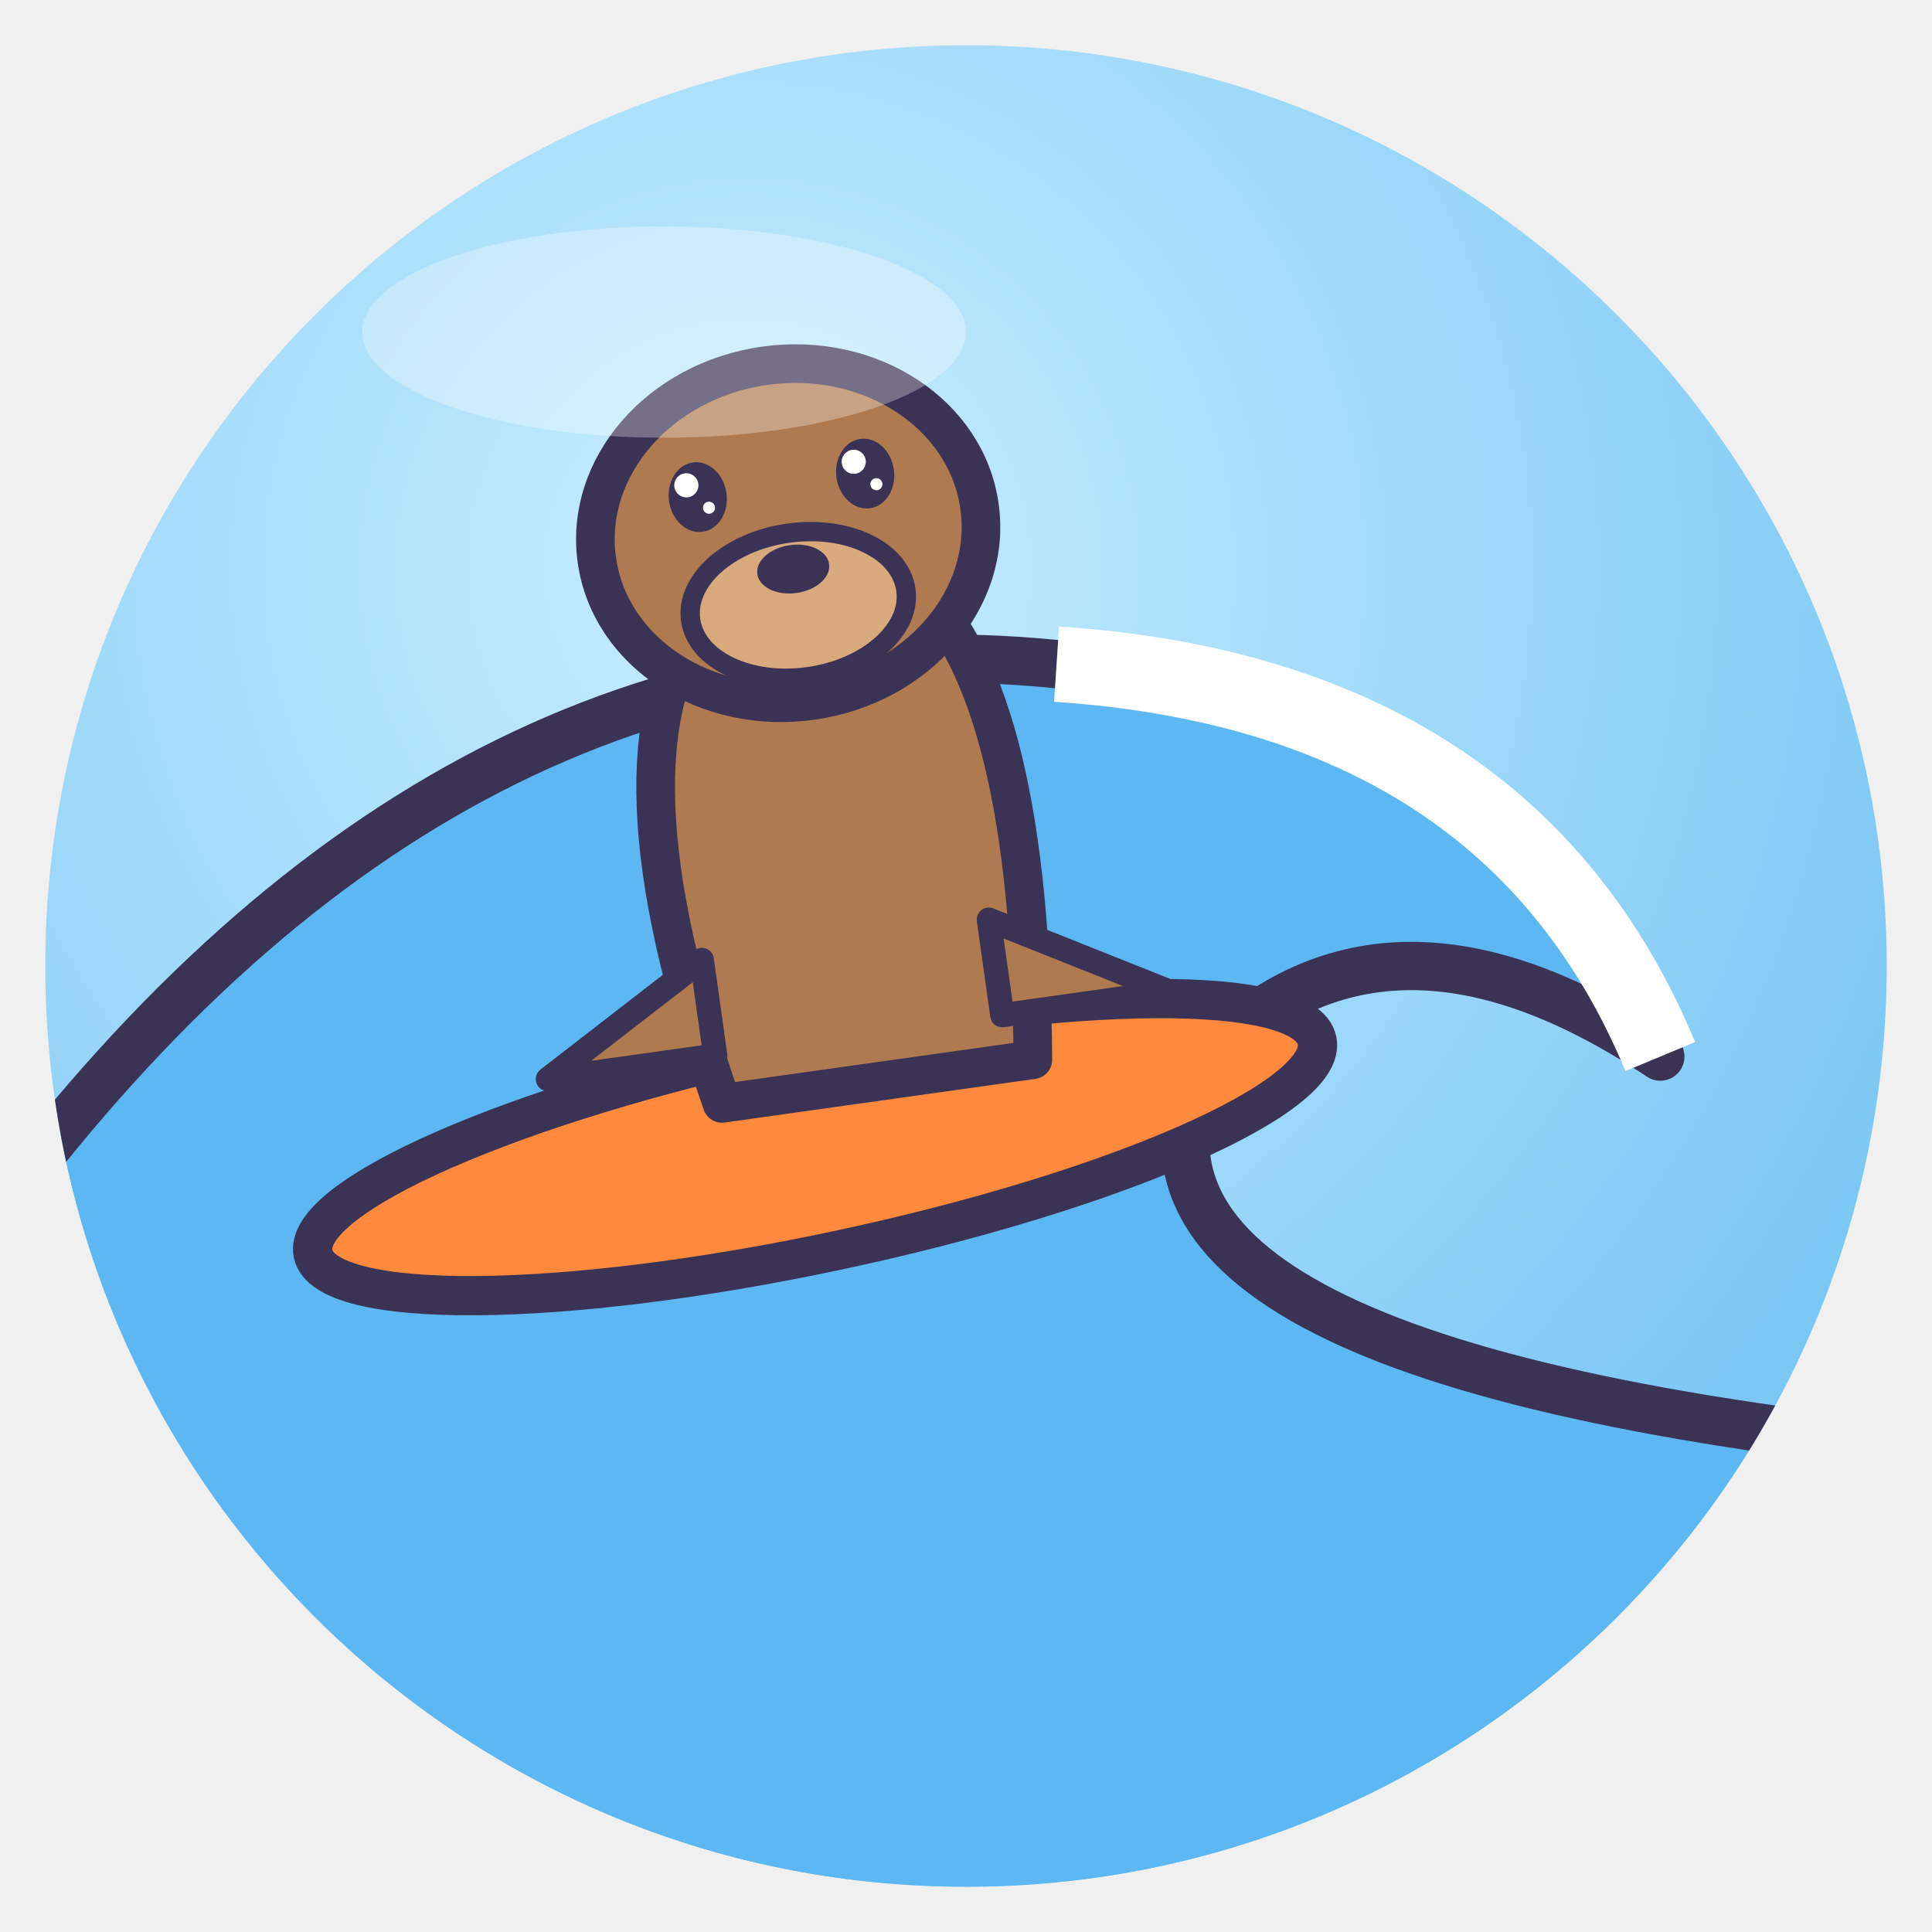
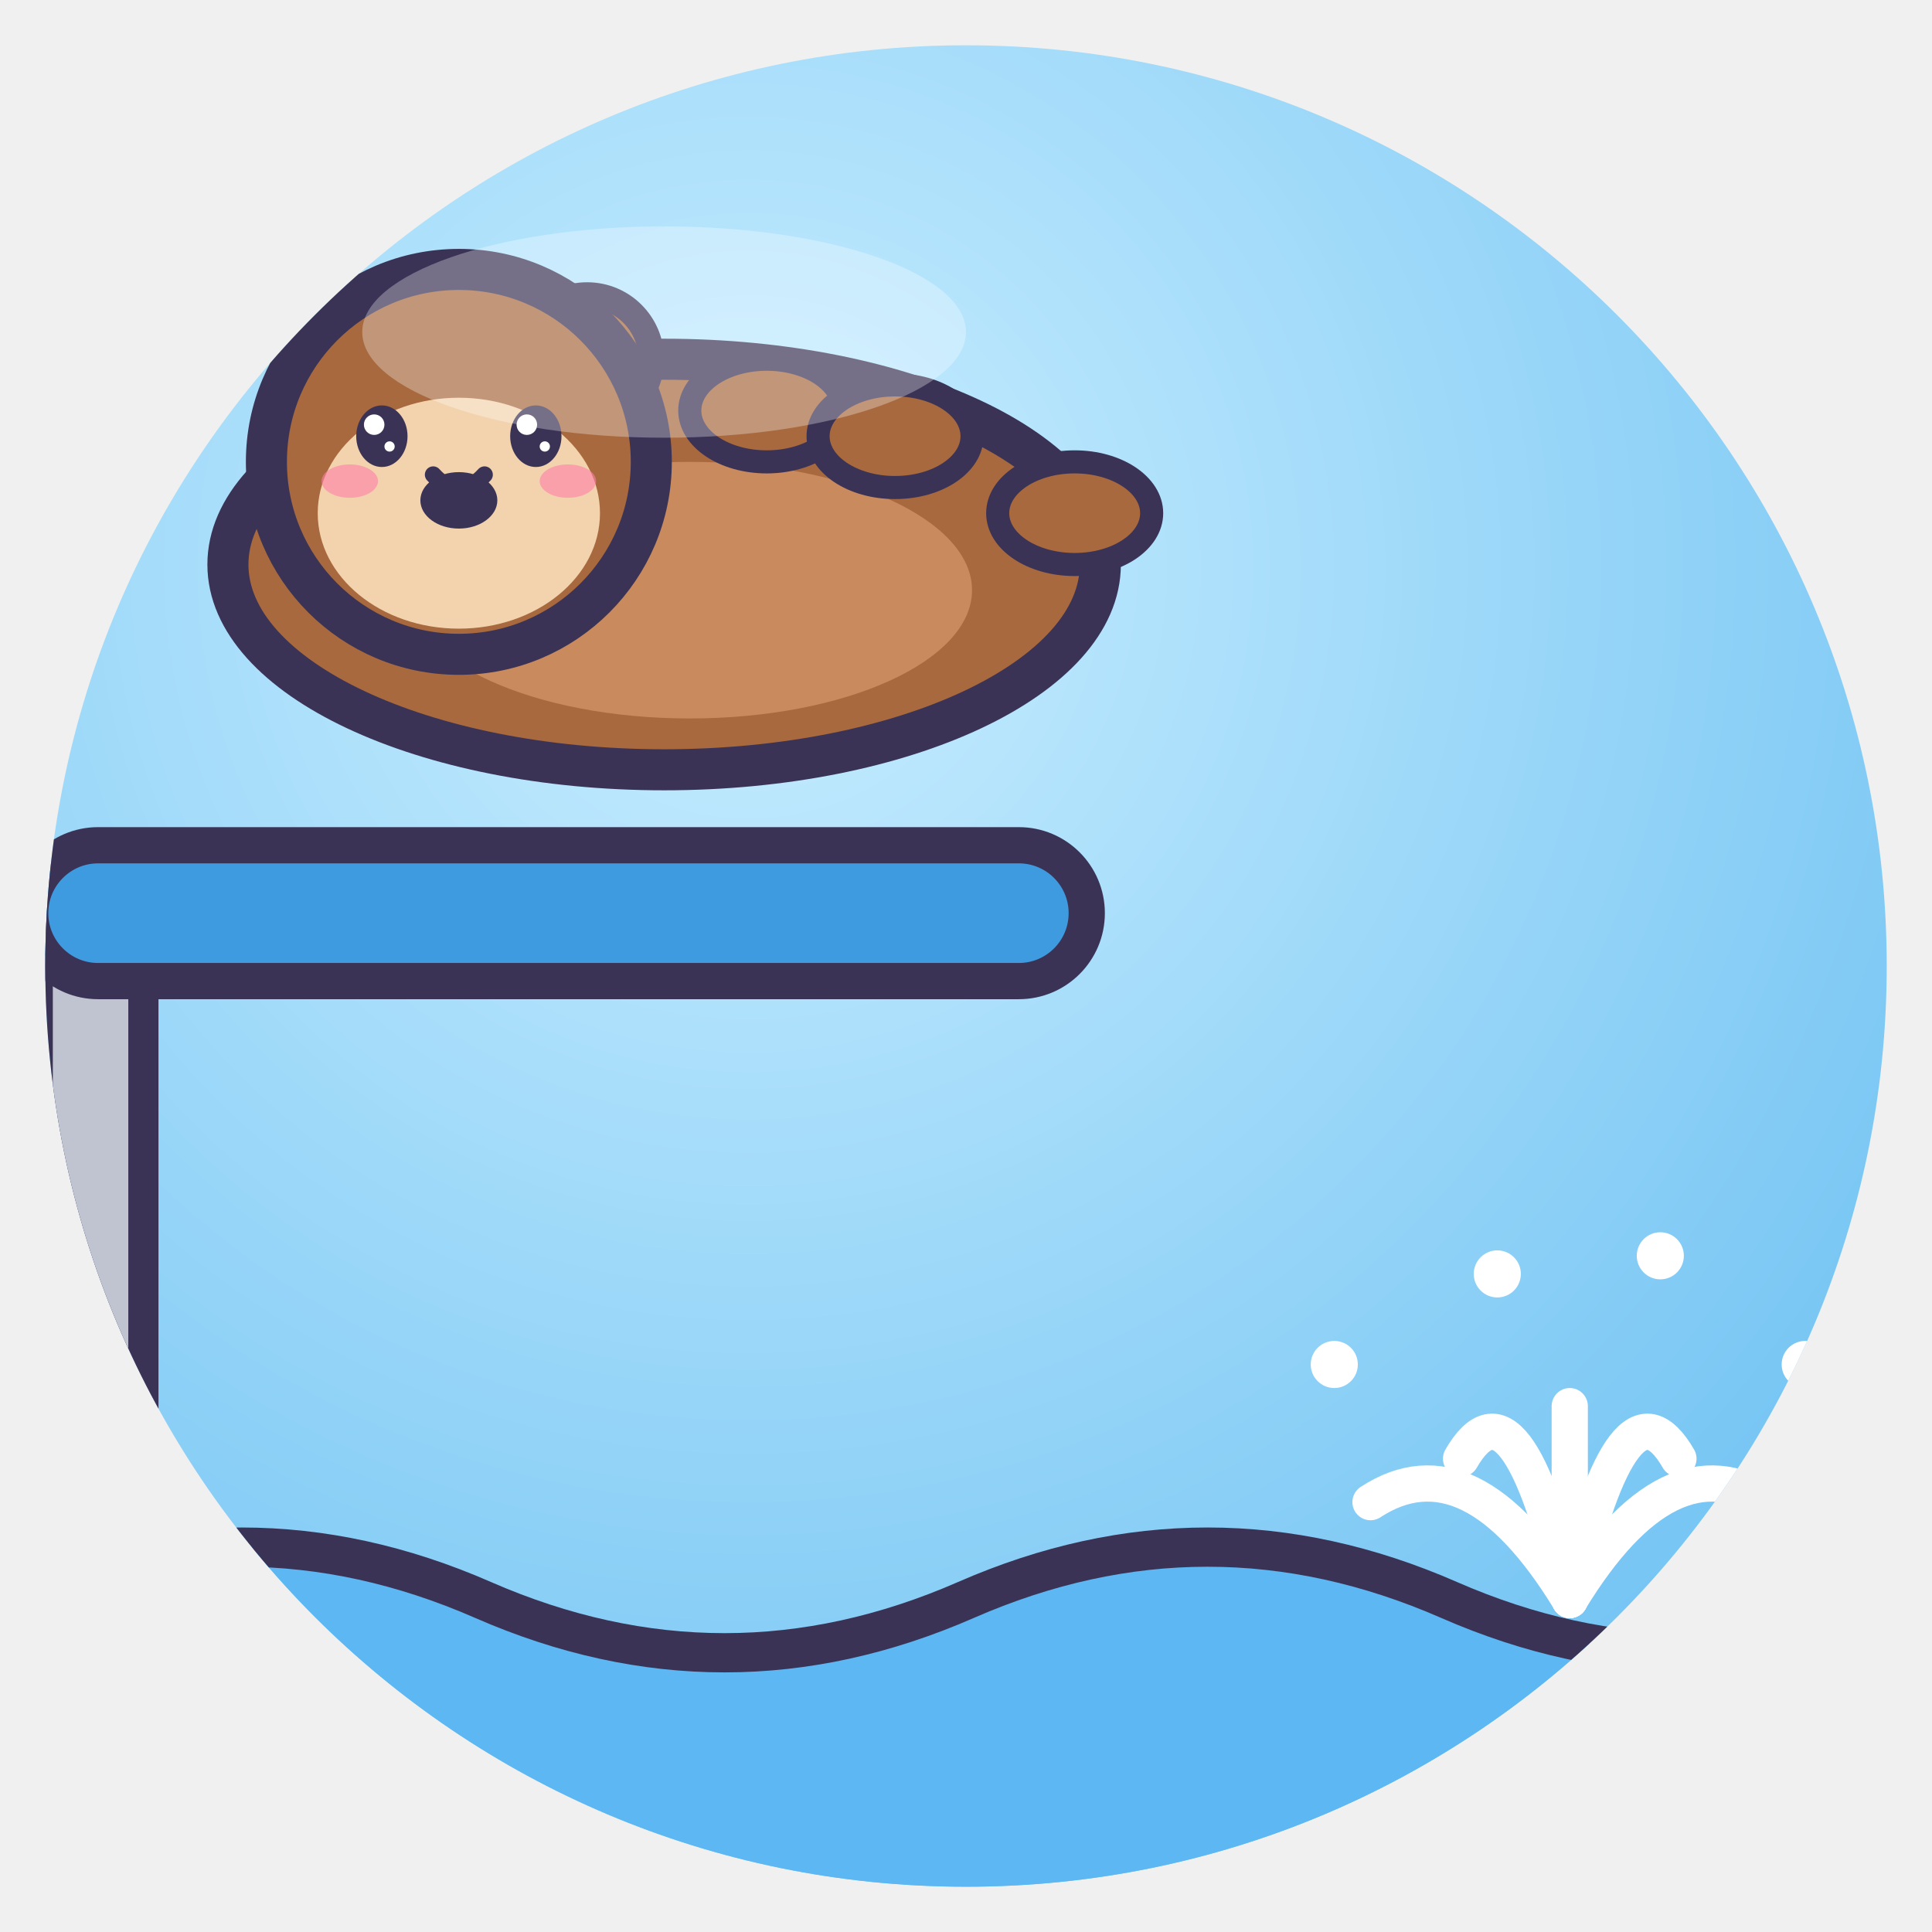
<svg xmlns="http://www.w3.org/2000/svg" viewBox="0 0 128 128" width="128" height="128">
  <defs>
    <radialGradient id="g" cx="38%" cy="28%" r="85%">
      <stop offset="0" stop-color="#C9EEFF" />
      <stop offset="1" stop-color="#6CC0F2" />
    </radialGradient>
    <clipPath id="c">
      <circle cx="64" cy="64" r="61" />
    </clipPath>
  </defs>
  <circle cx="64" cy="64" r="61" fill="url(#g)" />
  <g clip-path="url(#c)">
-     <path d="M0 128 V80 Q30 40 70 44 Q104 48 110 70 Q92 58 80 70 Q70 90 128 96 V128Z" fill="#5CB7F2" stroke="#3B3355" stroke-width="3.2" stroke-linejoin="round" stroke-linecap="round" />
-     <path d="M70 44 Q100 46 110 70" fill="none" stroke="#fff" stroke-width="5" />
-     <ellipse cx="54" cy="76" rx="34" ry="7" fill="#FF8A3D" stroke="#3B3355" stroke-linejoin="round" stroke-linecap="round" stroke-width="2.6" transform="rotate(-12 54 76)" />
-     <g transform="translate(54 48) rotate(-8) scale(0.8 0.8)">
-       <path d="M-12 30 Q-18 0 -8 -10 L10 -10 Q18 0 14 30Z" fill="#B07A50" stroke="#3B3355" stroke-width="3.2" stroke-linejoin="round" stroke-linecap="round" />
-       <ellipse cx="0" cy="-16" rx="16" ry="14" fill="#B07A50" stroke="#3B3355" stroke-width="3.2" stroke-linejoin="round" stroke-linecap="round" />
-       <ellipse cx="0" cy="-10" rx="9" ry="6" fill="#D9A97E" stroke="#3B3355" stroke-linejoin="round" stroke-linecap="round" stroke-width="1.6" />
-       <ellipse cx="-7" cy="-20" rx="2.4" ry="2.9" fill="#3B3355" />
-       <circle cx="-7.8" cy="-21.1" r="1.0" fill="#fff" />
-       <circle cx="-6.2" cy="-19.0" r="0.5" fill="#fff" />
-       <ellipse cx="7" cy="-20" rx="2.4" ry="2.9" fill="#3B3355" />
-       <circle cx="6.2" cy="-21.1" r="1.0" fill="#fff" />
-       <circle cx="7.8" cy="-19.0" r="0.5" fill="#fff" />
-       <ellipse cx="0" cy="-13" rx="3" ry="2" fill="#3B3355" />
-       <path d="M-12 18 L-26 26 L-12 26Z M12 18 L26 26 L12 26Z" fill="#B07A50" stroke="#3B3355" stroke-linejoin="round" stroke-linecap="round" stroke-width="2" />
+     <path d="M6 128 V60" stroke="#3B3355" stroke-width="9" />
+     <path d="M6 128 V60" stroke="#C0C4D0" stroke-width="5" />
+     <rect x="2" y="56" width="70" height="9" rx="4.5" fill="#3E9BE0" stroke="#3B3355" stroke-linejoin="round" stroke-linecap="round" stroke-width="2.4" />
+     <path d="M0 106 Q16 99 32 106 T64 106 T96 106 T128 106 V128 H0Z" fill="#5CB7F2" stroke="#3B3355" stroke-linejoin="round" stroke-linecap="round" stroke-width="2.6" />
+     <g transform="translate(44 34) rotate(0) scale(0.85 0.85)">
+       <ellipse cx="0" cy="4" rx="34" ry="16" fill="#A8693E" stroke="#3B3355" stroke-width="3.2" stroke-linejoin="round" stroke-linecap="round" />
+       <ellipse cx="2" cy="6" rx="22" ry="10" fill="#C98A5E" />
+       <circle cx="-24" cy="-6" r="5" fill="#A8693E" stroke="#3B3355" stroke-linejoin="round" stroke-linecap="round" stroke-width="2" />
+       <circle cx="-6" cy="-12" r="5" fill="#A8693E" stroke="#3B3355" stroke-linejoin="round" stroke-linecap="round" stroke-width="2" />
+       <circle cx="-16" cy="-4" r="15" fill="#A8693E" stroke="#3B3355" stroke-width="3.2" stroke-linejoin="round" stroke-linecap="round" />
+       <ellipse cx="-16" cy="0" rx="11" ry="9" fill="#F2D3AE" />
+       <ellipse cx="-22" cy="-6" rx="2.0" ry="2.4" fill="#3B3355" />
+       <circle cx="-22.6" cy="-6.9" r="0.8" fill="#fff" />
+       <circle cx="-21.4" cy="-5.2" r="0.4" fill="#fff" />
+       <ellipse cx="-10" cy="-6" rx="2.0" ry="2.4" fill="#3B3355" />
+       <circle cx="-10.7" cy="-6.9" r="0.8" fill="#fff" />
+       <circle cx="-9.3" cy="-5.2" r="0.4" fill="#fff" />
+       <ellipse cx="-24.5" cy="-2.5" rx="2.2" ry="1.3" fill="#FF7FA8" opacity=".6" />
+       <ellipse cx="-7.5" cy="-2.5" rx="2.2" ry="1.3" fill="#FF7FA8" opacity=".6" />
+       <path d="M-18.0 -3.0 Q-16 -0.8 -14.0 -3.0" fill="none" stroke="#3B3355" stroke-linejoin="round" stroke-linecap="round" stroke-width="1.3" />
+       <ellipse cx="-16" cy="-1" rx="3" ry="2.2" fill="#3B3355" />
+       <ellipse cx="8" cy="-8" rx="6" ry="4" fill="#A8693E" stroke="#3B3355" stroke-linejoin="round" stroke-linecap="round" stroke-width="1.8" />
+       <ellipse cx="18" cy="-6" rx="6" ry="4" fill="#A8693E" stroke="#3B3355" stroke-linejoin="round" stroke-linecap="round" stroke-width="1.8" />
+       <ellipse cx="32" cy="0" rx="6" ry="4" fill="#A8693E" stroke="#3B3355" stroke-linejoin="round" stroke-linecap="round" stroke-width="1.8" />
    </g>
+     <path d="M104 106 Q97.4 95.2 90.8 99.52" fill="none" stroke="#fff" stroke-width="2.4" stroke-linecap="round" />
+     <path d="M104 106 Q100.4 90.4 96.8 96.64" fill="none" stroke="#fff" stroke-width="2.4" stroke-linecap="round" />
+     <path d="M104 106 Q104.0 88.0 104.0 95.2" fill="none" stroke="#fff" stroke-width="2.4" stroke-linecap="round" />
+     <path d="M104 106 Q107.6 90.4 111.2 96.64" fill="none" stroke="#fff" stroke-width="2.4" stroke-linecap="round" />
+     <path d="M104 106 Q110.6 95.2 117.2 99.52" fill="none" stroke="#fff" stroke-width="2.4" stroke-linecap="round" />
+     <circle cx="88.4" cy="90.4" r="1.56" fill="#fff" />
+     <circle cx="119.6" cy="90.4" r="1.56" fill="#fff" />
+     <circle cx="99.2" cy="84.4" r="1.56" fill="#fff" />
+     <circle cx="110.0" cy="83.2" r="1.56" fill="#fff" />
  </g>
  <ellipse cx="44" cy="22" rx="20" ry="7" fill="#fff" opacity=".3" />
</svg>
